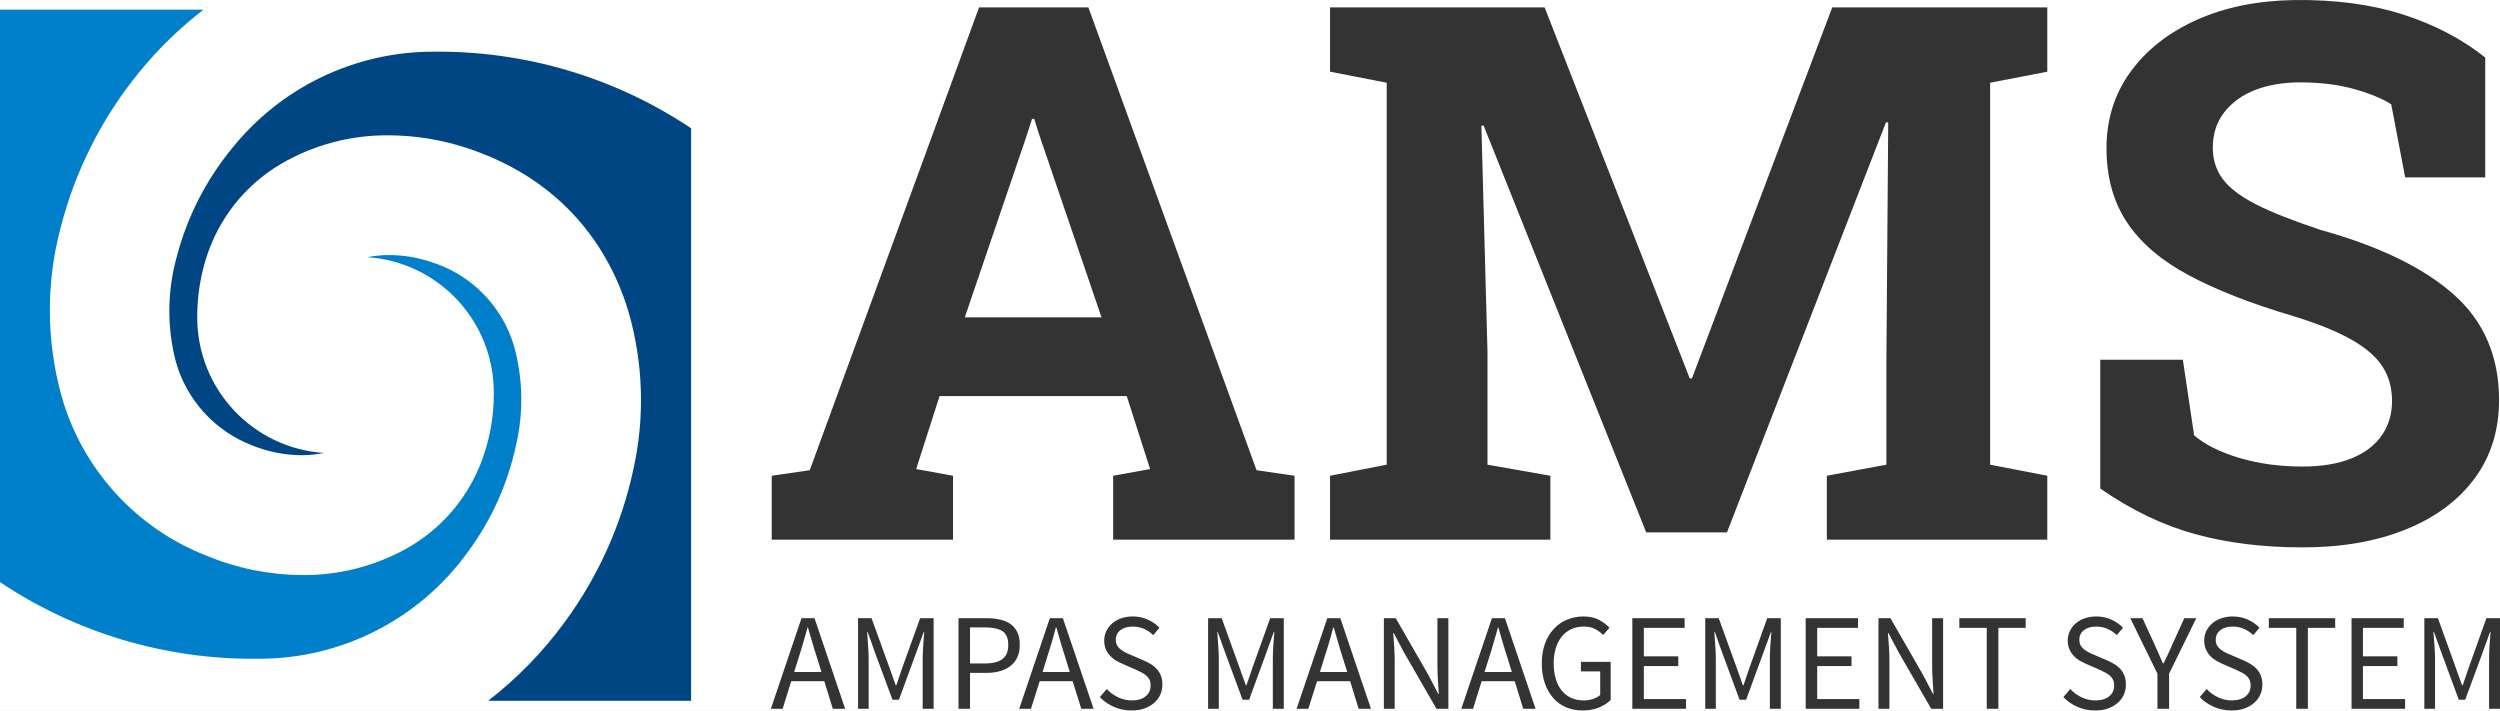
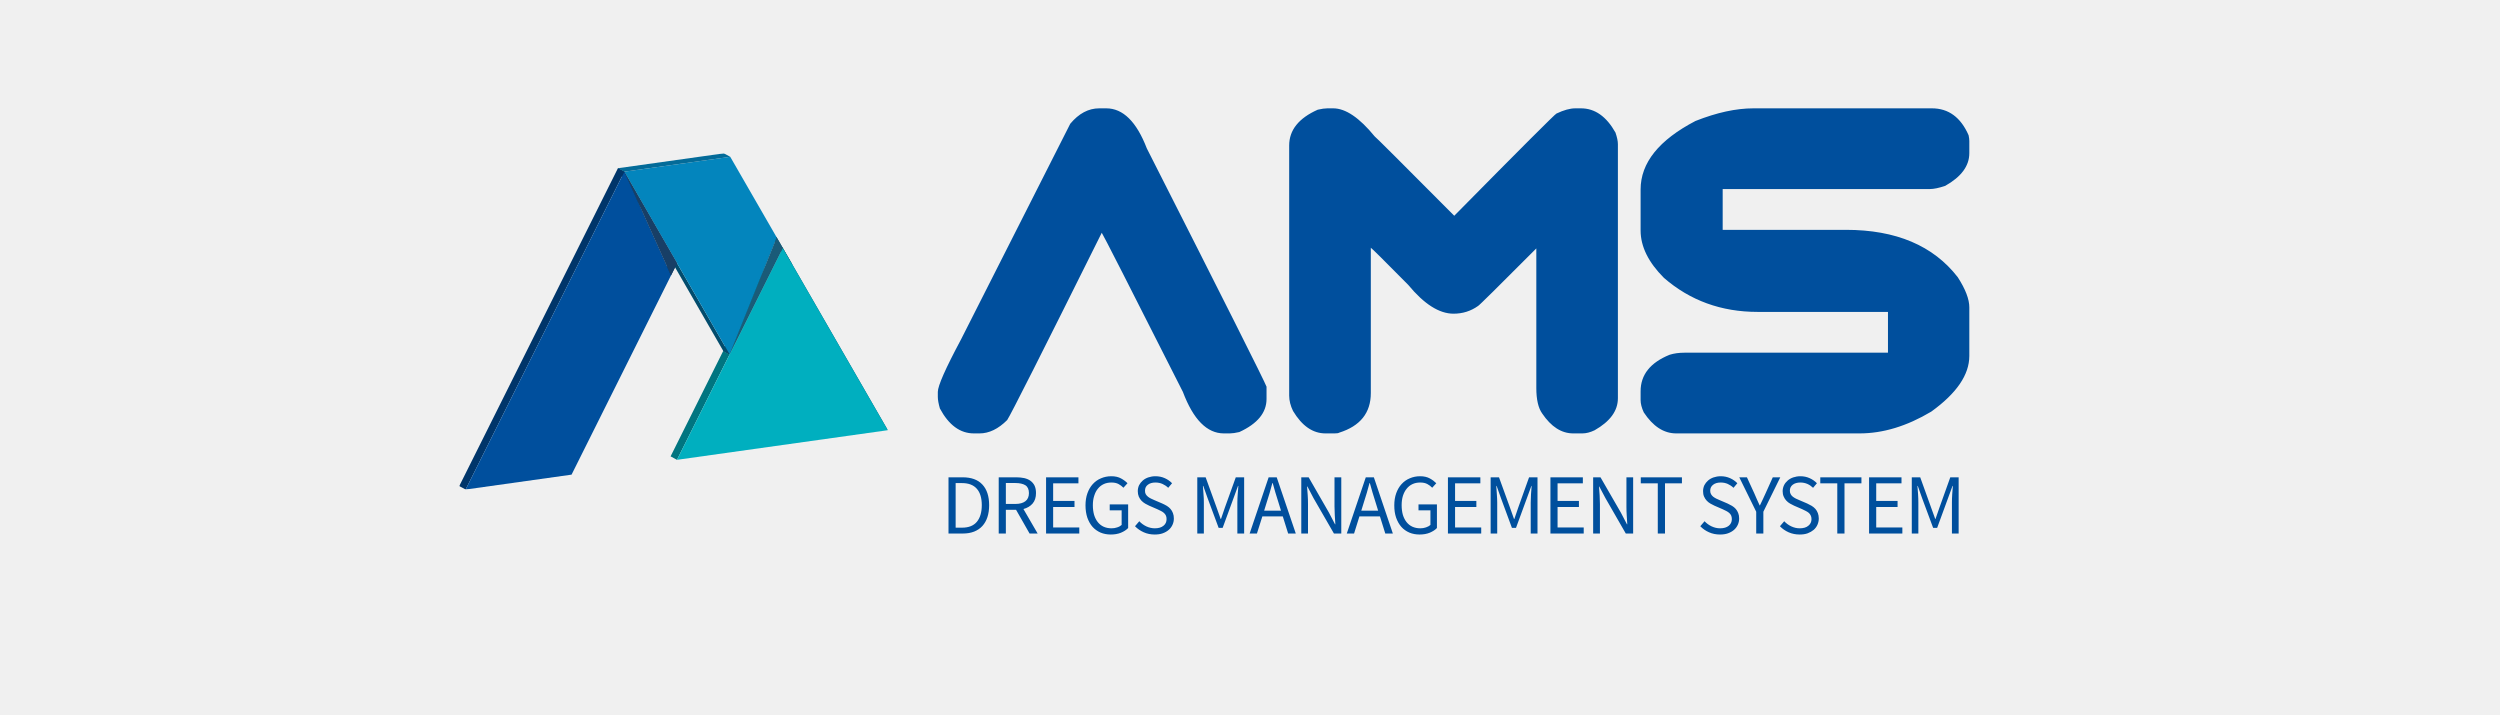
- <svg xmlns="http://www.w3.org/2000/svg" data-v-0dd9719b="" version="1.0" width="100%" height="100%" color-interpolation-filters="sRGB" style="margin: auto;">
-   <rect data-v-0dd9719b="" x="0" y="0" width="100%" height="100%" fill="#fff" fill-opacity="1" class="background" />
+ <svg xmlns="http://www.w3.org/2000/svg" data-v-0dd9719b="" version="1.0" width="100%" height="100%" viewBox="0 0 350 100" preserveAspectRatio="xMidYMid meet" color-interpolation-filters="sRGB" style="margin: auto;">
  <rect data-v-0dd9719b="" x="0" y="0" width="100%" height="100%" fill="url(#watermark)" fill-opacity="1" class="watermarklayer" />
-   <g data-v-0dd9719b="" fill="#333" class="icon-text-wrapper icon-svg-group iconsvg">
-     <g class="iconsvg-imagesvg" transform="translate(0,0.8392944)">
+   <g data-v-0dd9719b="" fill="#004f9d" class="icon-text-wrapper icon-svg-group iconsvg" transform="translate(64.295,15.167)">
+     <g class="iconsvg-imagesvg" transform="translate(0,6.299158)">
      <g>
-         <rect fill="#333" fill-opacity="0" stroke-width="2" x="0" y="0" width="60" height="60" class="image-rect" />
-         <svg x="0" y="0" width="60" height="60" filtersec="colorsb743507194" class="image-svg-svg primary" style="overflow: visible;">
-           <svg viewBox="0 0 100 100">
-             <g fill-rule="evenodd">
-               <path d="M46.85 64.14a19.64 19.64 0 0 1-18.31-19.66 28.19 28.19 0 0 1 1.34-8.68A24.25 24.25 0 0 1 40.6 22.35a30.32 30.32 0 0 1 15.68-4.17A36.51 36.51 0 0 1 67.5 20C80 24.08 87.63 32.86 90.91 43.59a46.14 46.14 0 0 1 .72 23 57.72 57.72 0 0 1-9.84 21.92A57 57 0 0 1 70.64 100H100V17.16A65.78 65.78 0 0 0 62.77 6.08a37.29 37.29 0 0 0-29.21 14 40.92 40.92 0 0 0-8 15.74 29.13 29.13 0 0 0-.12 15.11 18.28 18.28 0 0 0 11 12.1 19.42 19.42 0 0 0 7.3 1.44 15.9 15.9 0 0 0 3.11-.33z" fill="#004685" />
-               <path d="M29.43 0H0v82.83a65.83 65.83 0 0 0 37.22 11.09 37.21 37.21 0 0 0 30.59-15.61A40 40 0 0 0 74.67 63a29 29 0 0 0-.3-14.36 18.12 18.12 0 0 0-12.23-12.2 19.13 19.13 0 0 0-5.86-.93 15.83 15.83 0 0 0-3.13.3 19.62 19.62 0 0 1 18.3 19.66 27.36 27.36 0 0 1-2 10.47 24.28 24.28 0 0 1-10.8 12.13 30.52 30.52 0 0 1-14.93 3.74A36.64 36.64 0 0 1 29.85 79a35.05 35.05 0 0 1-21-23.28 46.54 46.54 0 0 1-.09-24.13A58.39 58.39 0 0 1 20.13 9.06 57.42 57.42 0 0 1 29.43 0z" fill="#0080ca" />
+         <rect fill="#004f9d" fill-opacity="0" stroke-width="2" x="0" y="0" width="60" height="47.068" class="image-rect" />
+         <svg x="0" y="0" width="60" height="47.068" filtersec="colorsb8242673308" class="image-svg-svg primary" style="overflow: visible;">
+           <svg viewBox="0 0 1531.7 1201.56">
+             <g>
+               <g style="isolation:isolate">
+                 <path fill="#024c6d" d="M1531.7 989.5l-22.79-12.4-340.75-591.15 22.8 12.4L1531.7 989.5z" />
+                 <path fill="#007580" d="M778.14 1095.4l-22.8-12.39 188.14-376.84 22.79 12.4-188.13 376.83z" />
+                 <path fill="#024c6d" d="M1190.96 398.35l-22.8-12.4-56.56-98.14 22.79 12.39 56.57 98.15z" />
+                 <path fill="#0f3445" d="M1190.96 398.35l-22.8-12.4-34.73-60.26 22.79 12.4 34.74 60.26z" />
+                 <path fill="#007580" d="M966.27 718.57l-22.79-12.4 189.95-380.48 22.79 12.4-189.95 380.48z" />
+                 <path fill="#113b4e" d="M966.27 718.57l-22.79-12.4 168.12-418.36 22.79 12.39-168.12 418.37z" />
+                 <path fill="#00afbf" d="M1156.22 338.09l34.74 60.26L1531.7 989.5l-753.56 105.9 188.13-376.83 189.95-380.48z" />
+                 <path fill="#1a5b78" d="M1134.39 300.2l56.57 98.15-34.74-60.26-189.95 380.48 168.12-418.37z" />
+                 <path fill="#024c6d" d="M966.28 718.56l-22.8-12.4-187.72-325.68 22.79 12.4 187.73 325.68z" />
+                 <path fill="#00356a" d="M756.66 436.74l-22.8-12.4 21.9-43.86 22.79 12.4-21.89 43.86z" />
+                 <path fill="#024c6d" d="M778.55 392.88l-22.79-12.4L567.12 53.21l22.79 12.4 188.64 327.27z" />
+                 <path fill="#0385bd" d="M968.5 12.4l563.2 977.1-340.74-591.15-56.57-98.15-168.11 418.36-187.73-325.68L589.91 65.61 968.5 12.4z" />
+                 <path fill="#0e243b" d="M756.66 436.74l-22.8-12.4L567.12 53.21l22.79 12.4 166.75 371.13z" />
+                 <path fill="#183f66" d="M589.91 65.61l188.64 327.27-21.89 43.86L589.91 65.61z" />
+                 <path fill="#00356a" d="M22.79 1201.56L0 1189.16 567.12 53.21l22.79 12.4L22.79 1201.56z" />
+                 <path fill="#004f9d" d="M589.91 65.61l166.75 371.13 21.89-43.86-377.16 755.47-378.6 53.21L589.91 65.61z" />
+                 <path fill="#036b99" d="M589.91 65.61l-22.79-12.4L945.71 0l22.79 12.4-378.59 53.21z" />
+               </g>
            </g>
          </svg>
        </svg>
      </g>
    </g>
    <g transform="translate(67,0)">
      <g data-gra="path-name" fill-rule="" class="tp-name iconsvg-namesvg" transform="translate(0,0)">
        <g transform="scale(1)">
          <g>
-             <path d="M17.04 0L1.3 0 1.3-5.55 4.6-6.03 19.3-46.21 28.79-46.21 43.39-6.03 46.69-5.55 46.69 0 30.94 0 30.94-5.55 34.15-6.13 32.12-12.47 15.87-12.47 13.84-6.13 17.04-5.55 17.04 0ZM23.42-35.04L18.06-19.3 29.93-19.3 24.53-35.13 24.09-36.53 23.9-36.53 23.42-35.04ZM68.9 0L49.77 0 49.77-5.55 54.69-6.51 54.69-39.67 49.77-40.63 49.77-46.21 54.69-46.21 68.4-46.21 81-14 81.19-14 93.37-46.21 112.04-46.21 112.04-40.63 107.08-39.67 107.08-6.51 112.04-5.55 112.04 0 92.9 0 92.9-5.55 98.07-6.51 98.07-15.36 98.23-36.21 98.04-36.25 84.23-0.63 77.22-0.63 63.1-35.96 62.91-35.93 63.44-16.31 63.44-6.51 68.9-5.55 68.9 0ZM134.19 0.67L134.19 0.67Q129.08 0.67 124.89-0.48 120.7-1.62 116.64-4.44L116.64-4.44 116.64-15.62 123.81-15.62 124.79-9.05Q126.22-7.84 128.73-7.09 131.24-6.35 134.19-6.35L134.19-6.35Q136.7-6.35 138.43-7.05 140.16-7.74 141.06-9.03 141.97-10.31 141.97-12.06L141.97-12.06Q141.97-13.71 141.16-15 140.35-16.28 138.49-17.34 136.63-18.41 133.46-19.39L133.46-19.39Q127.97-21.01 124.37-22.93 120.76-24.85 118.97-27.53 117.18-30.21 117.18-33.99L117.18-33.99Q117.18-37.74 119.26-40.61 121.34-43.48 125.02-45.13 128.7-46.78 133.52-46.85L133.52-46.85Q138.85-46.91 142.97-45.58 147.08-44.24 150.06-41.86L150.06-41.86 150.06-31.45 143.11-31.45 141.9-37.8Q140.7-38.56 138.65-39.13 136.6-39.7 134-39.7L134-39.7Q131.78-39.7 130.08-39.04 128.38-38.37 127.4-37.1 126.41-35.83 126.41-34.02L126.41-34.02Q126.41-32.47 127.27-31.31 128.13-30.15 130.14-29.12 132.16-28.09 135.71-26.91L135.71-26.91Q143.36-24.79 147.31-21.3 151.26-17.81 151.26-12.12L151.26-12.12Q151.26-8.19 149.14-5.32 147.01-2.44 143.17-0.89 139.33 0.67 134.19 0.67Z" transform="translate(-1.3, 46.85259)" />
+             <path d="M22.6-45.51L22.6-45.51 23.58-45.51Q27.1-45.51 29.26-39.9L29.26-39.9Q45.54-7.81 46.02-6.54L46.02-6.54 46.02-4.82Q46.02-1.94 42.21-0.19L42.21-0.19Q41.39 0 40.88 0L40.88 0 40.05 0Q36.5 0 34.31-5.81L34.31-5.81Q23.11-27.96 22.95-28.09L22.95-28.09Q10.41-2.89 9.71-1.87L9.71-1.87Q7.84 0 5.84 0L5.84 0 5.05 0Q2.16 0 0.29-3.49L0.29-3.49Q0-4.51 0-5.11L0-5.11 0-5.81Q0-7.08 3.24-13.14L3.24-13.14 18.54-43.35Q20.34-45.51 22.6-45.51ZM54.53-45.51L54.53-45.51 55.35-45.51Q57.95-45.51 61.16-41.58L61.16-41.58Q61.25-41.58 72.3-30.47L72.3-30.47Q86.39-44.75 86.61-44.78L86.61-44.78Q88.14-45.51 89.25-45.51L89.25-45.51 90.04-45.51Q92.96-45.51 94.87-42.12L94.87-42.12Q95.21-41.13 95.21-40.5L95.21-40.5 95.21-4.92Q95.21-2.29 91.95-0.44L91.95-0.44Q91.03 0 90.23 0L90.23 0 88.96 0Q86.49 0 84.61-2.79L84.61-2.79Q83.79-3.94 83.79-6.35L83.79-6.35 83.79-25.9Q75.76-17.84 75.63-17.84L75.63-17.84Q74.11-16.76 72.2-16.76L72.2-16.76Q69.19-16.76 65.86-20.79L65.86-20.79Q60.72-25.99 60.62-25.99L60.62-25.99 60.62-5.65Q60.62-1.49 56.18-0.1L56.18-0.1Q56.05 0 55.54 0L55.54 0 54.27 0Q51.61 0 49.73-3.14L49.73-3.14Q49.19-4.25 49.19-5.3L49.19-5.3 49.19-40.31Q49.19-43.54 53.19-45.32L53.19-45.32Q54.02-45.51 54.53-45.51ZM114.19-45.51L114.19-45.51 139.17-45.51Q142.66-45.51 144.31-41.74L144.31-41.74Q144.41-41.26 144.41-40.94L144.41-40.94 144.41-39.23Q144.41-36.56 141.04-34.66L141.04-34.66Q139.71-34.21 138.89-34.21L138.89-34.21 109.88-34.21 109.88-28.5 127.14-28.5Q137.65-28.5 142.79-21.87L142.79-21.87Q144.41-19.36 144.41-17.65L144.41-17.65 144.41-10.85Q144.41-6.89 139.08-3.05L139.08-3.05Q133.97 0 129.05 0L129.05 0 103.37 0Q100.77 0 98.83-2.95L98.83-2.95Q98.39-3.9 98.39-4.67L98.39-4.67 98.39-5.9Q98.39-9.36 102.45-11.01L102.45-11.01Q103.37-11.3 104.55-11.3L104.55-11.3 133.02-11.3 133.02-17.01 114.77-17.01Q107.15-17.01 101.66-21.77L101.66-21.77Q98.39-25.04 98.39-28.41L98.39-28.41 98.39-34.15Q98.39-39.74 106.07-43.74L106.07-43.74Q110.54-45.51 114.19-45.51Z" transform="translate(0, 45.51)" />
          </g>
        </g>
      </g>
-       <g data-gra="path-slogan" fill-rule="" class="tp-slogan iconsvg-slogansvg" fill="#333" transform="translate(-0.08000946,53.52259)">
-         <g transform="scale(1, 1)">
+       <g data-gra="path-slogan" fill-rule="" class="tp-slogan iconsvg-slogansvg" fill="#004f9d" transform="translate(1.495003,51.51)">
+         <rect width="0" />
+         <rect x="144.42" width="0" />
+         <g transform="translate(0,0)">
          <g transform="scale(1)">
-             <path d="M4.43-3.20L2.06-3.20L2.44-4.40C2.58-4.84 2.72-5.28 2.84-5.72C2.97-6.15 3.10-6.60 3.22-7.06L3.26-7.06C3.39-6.60 3.52-6.15 3.65-5.72C3.78-5.28 3.91-4.84 4.06-4.40ZM4.68-2.40L5.42 0L6.49 0L3.83-7.87L2.70-7.87L0.04 0L1.06 0L1.81-2.40ZM7.61-7.87L7.61 0L8.53 0L8.53-4.33C8.53-4.68 8.52-5.07 8.48-5.50C8.45-5.92 8.42-6.31 8.40-6.66L8.45-6.66L9.07-4.91L10.60-0.79L11.16-0.79L12.67-4.91L13.31-6.66L13.36-6.66C13.32-6.31 13.29-5.92 13.27-5.50C13.24-5.07 13.22-4.68 13.22-4.33L13.22 0L14.17 0L14.17-7.87L13.00-7.87L11.48-3.65L10.93-2.04L10.88-2.04L10.31-3.65L8.78-7.87ZM16.33-7.87L16.33 0L17.33 0L17.33-3.12L18.74-3.12C19.18-3.12 19.57-3.17 19.93-3.27C20.28-3.37 20.59-3.52 20.84-3.72C21.10-3.92 21.30-4.17 21.44-4.48C21.58-4.78 21.65-5.14 21.65-5.56C21.65-5.99 21.58-6.35 21.44-6.65C21.30-6.94 21.10-7.18 20.85-7.36C20.60-7.54 20.29-7.67 19.93-7.75C19.57-7.83 19.18-7.87 18.74-7.87ZM18.62-3.94L17.33-3.94L17.33-7.07L18.62-7.07C19.30-7.07 19.81-6.96 20.15-6.74C20.48-6.52 20.65-6.12 20.65-5.56C20.65-5.00 20.49-4.59 20.15-4.33C19.82-4.07 19.31-3.94 18.62-3.94ZM25.99-3.20L23.63-3.20L24-4.40C24.14-4.84 24.28-5.28 24.41-5.72C24.54-6.15 24.66-6.60 24.78-7.06L24.83-7.06C24.96-6.60 25.08-6.15 25.21-5.72C25.34-5.28 25.48-4.84 25.62-4.40ZM26.24-2.40L26.99 0L28.06 0L25.39-7.87L24.26-7.87L21.60 0L22.62 0L23.38-2.40ZM29.20-1.72L28.60-1.02C28.94-0.66 29.35-0.38 29.82-0.17C30.29 0.04 30.80 0.14 31.36 0.14C31.77 0.14 32.14 0.09 32.47-0.03C32.80-0.15 33.08-0.31 33.31-0.51C33.54-0.71 33.72-0.95 33.85-1.22C33.97-1.50 34.03-1.79 34.03-2.10C34.03-2.39 33.99-2.64 33.91-2.86C33.82-3.08 33.71-3.27 33.56-3.44C33.42-3.60 33.25-3.75 33.05-3.87C32.85-3.99 32.64-4.10 32.41-4.20L31.30-4.68C31.14-4.74 30.98-4.81 30.83-4.89C30.68-4.97 30.54-5.05 30.41-5.15C30.28-5.25 30.18-5.37 30.10-5.50C30.03-5.63 29.99-5.80 29.99-5.99C29.99-6.35 30.12-6.63 30.39-6.83C30.66-7.04 31.01-7.14 31.45-7.14C31.82-7.14 32.15-7.07 32.44-6.94C32.73-6.81 33-6.63 33.24-6.40L33.78-7.04C33.50-7.33 33.16-7.57 32.76-7.75C32.36-7.93 31.92-8.02 31.45-8.02C31.09-8.02 30.76-7.96 30.46-7.86C30.16-7.76 29.90-7.61 29.68-7.42C29.46-7.23 29.29-7.01 29.17-6.76C29.04-6.50 28.98-6.22 28.98-5.93C28.98-5.64 29.03-5.39 29.12-5.17C29.22-4.95 29.34-4.76 29.50-4.60C29.65-4.44 29.82-4.30 30.01-4.19C30.20-4.08 30.39-3.98 30.58-3.90L31.70-3.41C31.89-3.32 32.06-3.24 32.22-3.16C32.38-3.08 32.52-2.99 32.63-2.89C32.75-2.79 32.84-2.67 32.91-2.53C32.98-2.39 33.01-2.22 33.01-2.02C33.01-1.63 32.87-1.32 32.58-1.09C32.29-0.85 31.89-0.73 31.37-0.73C30.96-0.73 30.57-0.82 30.19-1.00C29.81-1.18 29.48-1.42 29.20-1.72ZM38.00-7.87L38.00 0L38.93 0L38.93-4.33C38.93-4.68 38.91-5.07 38.88-5.50C38.85-5.92 38.82-6.31 38.80-6.66L38.84-6.66L39.47-4.91L40.99-0.79L41.56-0.79L43.07-4.91L43.70-6.66L43.75-6.66C43.72-6.31 43.69-5.92 43.66-5.50C43.63-5.07 43.62-4.68 43.62-4.33L43.62 0L44.57 0L44.57-7.87L43.39-7.87L41.88-3.65L41.33-2.04L41.28-2.04L40.70-3.65L39.18-7.87ZM50.08-3.20L47.71-3.20L48.08-4.40C48.23-4.84 48.36-5.28 48.49-5.72C48.62-6.15 48.74-6.60 48.86-7.06L48.91-7.06C49.04-6.60 49.17-6.15 49.30-5.72C49.42-5.28 49.56-4.84 49.70-4.40ZM50.33-2.40L51.07 0L52.14 0L49.48-7.87L48.35-7.87L45.68 0L46.70 0L47.46-2.40ZM53.26-7.87L53.26 0L54.20 0L54.20-4.12C54.20-4.53 54.19-4.95 54.16-5.36C54.13-5.77 54.10-6.18 54.07-6.58L54.12-6.58L54.97-4.96L57.83 0L58.86 0L58.86-7.87L57.91-7.87L57.91-3.80C57.91-3.39 57.93-2.97 57.95-2.54C57.98-2.11 58.01-1.70 58.03-1.30L57.98-1.30L57.13-2.93L54.29-7.87ZM64.37-3.20L62.00-3.20L62.38-4.40C62.52-4.84 62.66-5.28 62.78-5.72C62.91-6.15 63.04-6.60 63.16-7.06L63.20-7.06C63.33-6.60 63.46-6.15 63.59-5.72C63.72-5.28 63.85-4.84 64.00-4.40ZM64.62-2.40L65.36 0L66.43 0L63.77-7.87L62.64-7.87L59.98 0L61.00 0L61.75-2.40ZM66.97-3.94C66.97-3.30 67.06-2.72 67.24-2.21C67.41-1.71 67.66-1.28 67.97-0.93C68.28-0.58 68.65-0.32 69.08-0.13C69.52 0.05 69.99 0.14 70.51 0.14C71.04 0.14 71.51 0.06 71.93-0.11C72.35-0.29 72.69-0.50 72.95-0.77L72.95-4.08L70.37-4.08L70.37-3.25L72.04-3.25L72.04-1.20C71.88-1.06 71.67-0.94 71.42-0.86C71.17-0.77 70.90-0.73 70.62-0.73C70.20-0.73 69.82-0.81 69.50-0.96C69.17-1.11 68.90-1.33 68.68-1.61C68.46-1.89 68.29-2.23 68.18-2.62C68.06-3.02 68.00-3.46 68.00-3.96C68.00-4.45 68.07-4.89 68.19-5.28C68.31-5.67 68.49-6.01 68.71-6.28C68.94-6.56 69.21-6.77 69.53-6.92C69.85-7.07 70.21-7.14 70.61-7.14C71.01-7.14 71.34-7.07 71.60-6.93C71.86-6.79 72.09-6.62 72.29-6.41L72.85-7.04C72.62-7.28 72.32-7.51 71.96-7.71C71.59-7.91 71.14-8.02 70.60-8.02C70.07-8.02 69.58-7.92 69.14-7.73C68.70-7.55 68.32-7.28 68.00-6.92C67.67-6.57 67.42-6.14 67.24-5.64C67.06-5.14 66.97-4.57 66.97-3.94ZM74.83-7.87L74.83 0L79.49 0L79.49-0.85L75.83-0.85L75.83-3.71L78.82-3.71L78.82-4.56L75.83-4.56L75.83-7.03L79.37-7.03L79.37-7.87ZM81.16-7.87L81.16 0L82.08 0L82.08-4.33C82.08-4.68 82.06-5.07 82.03-5.50C82.00-5.92 81.97-6.31 81.95-6.66L82.00-6.66L82.62-4.91L84.14-0.79L84.71-0.79L86.22-4.91L86.86-6.66L86.90-6.66C86.87-6.31 86.84-5.92 86.81-5.50C86.79-5.07 86.77-4.68 86.77-4.33L86.77 0L87.72 0L87.72-7.87L86.54-7.87L85.03-3.65L84.48-2.04L84.43-2.04L83.86-3.65L82.33-7.87ZM89.88-7.87L89.88 0L94.54 0L94.54-0.85L90.88-0.85L90.88-3.71L93.86-3.71L93.86-4.56L90.88-4.56L90.88-7.03L94.42-7.03L94.42-7.87ZM96.20-7.87L96.20 0L97.15 0L97.15-4.12C97.15-4.53 97.14-4.95 97.11-5.36C97.08-5.77 97.05-6.18 97.02-6.58L97.07-6.58L97.92-4.96L100.78 0L101.81 0L101.81-7.87L100.86-7.87L100.86-3.80C100.86-3.39 100.87-2.97 100.90-2.54C100.93-2.11 100.96-1.70 100.98-1.30L100.93-1.30L100.08-2.93L97.24-7.87ZM105.60-7.03L105.60 0L106.61 0L106.61-7.03L108.98-7.03L108.98-7.87L103.22-7.87L103.22-7.03ZM112.85-1.72L112.25-1.02C112.59-0.66 113.00-0.38 113.47-0.17C113.94 0.04 114.46 0.14 115.01 0.14C115.42 0.14 115.80 0.09 116.12-0.03C116.45-0.15 116.73-0.31 116.96-0.51C117.20-0.71 117.37-0.95 117.50-1.22C117.62-1.50 117.68-1.79 117.68-2.10C117.68-2.39 117.64-2.64 117.56-2.86C117.47-3.08 117.36-3.27 117.22-3.44C117.07-3.60 116.90-3.75 116.70-3.87C116.50-3.99 116.29-4.10 116.06-4.20L114.95-4.68C114.79-4.74 114.63-4.81 114.48-4.89C114.33-4.97 114.19-5.05 114.06-5.15C113.93-5.25 113.83-5.37 113.75-5.50C113.68-5.63 113.64-5.80 113.64-5.99C113.64-6.35 113.77-6.63 114.04-6.83C114.31-7.04 114.66-7.14 115.10-7.14C115.47-7.14 115.80-7.07 116.09-6.94C116.39-6.81 116.65-6.63 116.89-6.40L117.43-7.04C117.15-7.33 116.81-7.57 116.41-7.75C116.01-7.93 115.58-8.02 115.10-8.02C114.74-8.02 114.41-7.96 114.11-7.86C113.81-7.76 113.55-7.61 113.33-7.42C113.11-7.23 112.94-7.01 112.82-6.76C112.69-6.50 112.63-6.22 112.63-5.93C112.63-5.64 112.68-5.39 112.78-5.17C112.87-4.95 113.00-4.76 113.15-4.60C113.30-4.44 113.47-4.30 113.66-4.19C113.86-4.08 114.04-3.98 114.23-3.90L115.36-3.41C115.54-3.32 115.71-3.24 115.87-3.16C116.03-3.08 116.17-2.99 116.29-2.89C116.40-2.79 116.49-2.67 116.56-2.53C116.63-2.39 116.66-2.22 116.66-2.02C116.66-1.63 116.52-1.32 116.23-1.09C115.94-0.85 115.54-0.73 115.02-0.73C114.61-0.73 114.22-0.82 113.84-1.00C113.46-1.18 113.13-1.42 112.85-1.72ZM120.42-3.05L120.42 0L121.43 0L121.43-3.05L123.79-7.87L122.75-7.87L121.74-5.65C121.62-5.36 121.49-5.08 121.36-4.80C121.22-4.52 121.08-4.23 120.95-3.94L120.90-3.94C120.76-4.23 120.64-4.52 120.52-4.80C120.40-5.08 120.27-5.36 120.14-5.65L119.12-7.87L118.06-7.87ZM124.69-1.72L124.09-1.02C124.44-0.66 124.84-0.38 125.32-0.17C125.79 0.04 126.30 0.14 126.85 0.14C127.27 0.14 127.64 0.09 127.97-0.03C128.30-0.15 128.58-0.31 128.81-0.51C129.04-0.71 129.22-0.95 129.34-1.22C129.47-1.50 129.53-1.79 129.53-2.10C129.53-2.39 129.49-2.64 129.40-2.86C129.32-3.08 129.20-3.27 129.06-3.44C128.92-3.60 128.74-3.75 128.54-3.87C128.34-3.99 128.13-4.10 127.91-4.20L126.79-4.68C126.63-4.74 126.48-4.81 126.32-4.89C126.17-4.97 126.03-5.05 125.90-5.15C125.78-5.25 125.67-5.37 125.60-5.50C125.52-5.63 125.48-5.80 125.48-5.99C125.48-6.35 125.62-6.63 125.89-6.83C126.15-7.04 126.51-7.14 126.95-7.14C127.32-7.14 127.65-7.07 127.94-6.94C128.23-6.81 128.50-6.63 128.74-6.40L129.28-7.04C129.00-7.33 128.66-7.57 128.26-7.75C127.86-7.93 127.42-8.02 126.95-8.02C126.59-8.02 126.26-7.96 125.96-7.86C125.66-7.76 125.40-7.61 125.18-7.42C124.96-7.23 124.79-7.01 124.66-6.76C124.54-6.50 124.48-6.22 124.48-5.93C124.48-5.64 124.52-5.39 124.62-5.17C124.72-4.95 124.84-4.76 124.99-4.60C125.14-4.44 125.32-4.30 125.51-4.19C125.70-4.08 125.89-3.98 126.07-3.90L127.20-3.41C127.38-3.32 127.56-3.24 127.72-3.16C127.88-3.08 128.01-2.99 128.13-2.89C128.25-2.79 128.34-2.67 128.41-2.53C128.47-2.39 128.51-2.22 128.51-2.02C128.51-1.63 128.36-1.32 128.08-1.09C127.79-0.85 127.38-0.73 126.86-0.73C126.46-0.73 126.06-0.82 125.68-1.00C125.30-1.18 124.97-1.42 124.69-1.72ZM132.47-7.03L132.47 0L133.48 0L133.48-7.03L135.85-7.03L135.85-7.87L130.09-7.87L130.09-7.03ZM137.27-7.87L137.27 0L141.92 0L141.92-0.85L138.26-0.85L138.26-3.71L141.25-3.71L141.25-4.56L138.26-4.56L138.26-7.03L141.80-7.03L141.80-7.87ZM143.59-7.87L143.59 0L144.52 0L144.52-4.33C144.52-4.68 144.50-5.07 144.47-5.50C144.44-5.92 144.41-6.31 144.38-6.66L144.43-6.66L145.06-4.91L146.58-0.79L147.14-0.79L148.66-4.91L149.29-6.66L149.34-6.66C149.31-6.31 149.28-5.92 149.25-5.50C149.22-5.07 149.21-4.68 149.21-4.33L149.21 0L150.16 0L150.16-7.87L148.98-7.87L147.47-3.65L146.92-2.04L146.87-2.04L146.29-3.65L144.77-7.87Z" transform="translate(-0.036, 8.016)" />
+             <path d="M1.08-7.87L1.08 0L3.10 0C3.69 0 4.21-0.09 4.67-0.27C5.12-0.45 5.51-0.71 5.82-1.05C6.13-1.39 6.37-1.81 6.53-2.30C6.69-2.79 6.77-3.35 6.77-3.97C6.77-5.23 6.45-6.19 5.82-6.86C5.19-7.54 4.26-7.87 3.05-7.87ZM2.98-0.82L2.08-0.82L2.08-7.06L2.98-7.06C3.90-7.06 4.59-6.79 5.05-6.26C5.51-5.74 5.74-4.97 5.74-3.97C5.74-2.97 5.51-2.20 5.05-1.64C4.59-1.09 3.90-0.82 2.98-0.82ZM9.11-4.14L9.11-7.07L10.43-7.07C11.04-7.07 11.52-6.96 11.84-6.76C12.17-6.55 12.34-6.18 12.34-5.66C12.34-5.15 12.17-4.77 11.84-4.52C11.52-4.27 11.04-4.14 10.43-4.14ZM12.43 0L13.56 0L11.57-3.43C12.10-3.57 12.53-3.82 12.85-4.19C13.17-4.56 13.33-5.05 13.33-5.66C13.33-6.07 13.26-6.42 13.13-6.70C12.99-6.98 12.80-7.20 12.56-7.38C12.31-7.56 12.02-7.68 11.68-7.76C11.34-7.83 10.97-7.87 10.57-7.87L8.11-7.87L8.11 0L9.11 0L9.11-3.32L10.54-3.32ZM14.74-7.87L14.74 0L19.39 0L19.39-0.85L15.73-0.85L15.73-3.71L18.72-3.71L18.72-4.56L15.73-4.56L15.73-7.03L19.27-7.03L19.27-7.87ZM20.26-3.94C20.26-3.30 20.35-2.72 20.52-2.21C20.70-1.71 20.94-1.28 21.25-0.93C21.57-0.58 21.94-0.32 22.37-0.13C22.80 0.05 23.28 0.14 23.80 0.14C24.33 0.14 24.80 0.06 25.22-0.11C25.64-0.29 25.98-0.50 26.23-0.77L26.23-4.08L23.65-4.08L23.65-3.25L25.32-3.25L25.32-1.20C25.16-1.06 24.96-0.94 24.70-0.86C24.45-0.77 24.19-0.73 23.91-0.73C23.48-0.73 23.11-0.81 22.78-0.96C22.46-1.11 22.19-1.33 21.97-1.61C21.75-1.89 21.58-2.23 21.46-2.62C21.35-3.02 21.29-3.46 21.29-3.96C21.29-4.45 21.35-4.89 21.48-5.28C21.60-5.67 21.77-6.01 22.00-6.28C22.22-6.56 22.49-6.77 22.81-6.92C23.13-7.07 23.49-7.14 23.89-7.14C24.29-7.14 24.62-7.07 24.88-6.93C25.14-6.79 25.37-6.62 25.57-6.41L26.14-7.04C25.91-7.28 25.61-7.51 25.24-7.71C24.88-7.91 24.43-8.02 23.88-8.02C23.35-8.02 22.87-7.92 22.43-7.73C21.99-7.55 21.61-7.28 21.28-6.92C20.96-6.57 20.71-6.14 20.53-5.64C20.35-5.14 20.26-4.57 20.26-3.94ZM27.79-1.72L27.19-1.02C27.54-0.66 27.95-0.38 28.42-0.17C28.89 0.04 29.40 0.14 29.95 0.14C30.37 0.14 30.74 0.09 31.07-0.03C31.40-0.15 31.68-0.31 31.91-0.51C32.14-0.71 32.32-0.95 32.44-1.22C32.57-1.50 32.63-1.79 32.63-2.10C32.63-2.39 32.59-2.64 32.50-2.86C32.42-3.08 32.31-3.27 32.16-3.44C32.02-3.60 31.85-3.75 31.65-3.87C31.45-3.99 31.23-4.10 31.01-4.20L29.89-4.68C29.73-4.74 29.58-4.81 29.43-4.89C29.27-4.97 29.13-5.05 29.01-5.15C28.88-5.25 28.78-5.37 28.70-5.50C28.62-5.63 28.59-5.80 28.59-5.99C28.59-6.35 28.72-6.63 28.99-6.83C29.26-7.04 29.61-7.14 30.05-7.14C30.42-7.14 30.75-7.07 31.04-6.94C31.33-6.81 31.60-6.63 31.84-6.40L32.38-7.04C32.10-7.33 31.76-7.57 31.36-7.75C30.96-7.93 30.52-8.02 30.05-8.02C29.69-8.02 29.36-7.96 29.06-7.86C28.76-7.76 28.50-7.61 28.28-7.42C28.06-7.23 27.89-7.01 27.76-6.76C27.64-6.50 27.58-6.22 27.58-5.93C27.58-5.64 27.63-5.39 27.72-5.17C27.82-4.95 27.94-4.76 28.09-4.60C28.25-4.44 28.42-4.30 28.61-4.19C28.80-4.08 28.99-3.98 29.17-3.90L30.30-3.41C30.49-3.32 30.66-3.24 30.82-3.16C30.98-3.08 31.12-2.99 31.23-2.89C31.35-2.79 31.44-2.67 31.51-2.53C31.58-2.39 31.61-2.22 31.61-2.02C31.61-1.63 31.47-1.32 31.18-1.09C30.89-0.85 30.49-0.73 29.97-0.73C29.56-0.73 29.16-0.82 28.78-1.00C28.40-1.18 28.07-1.42 27.79-1.72ZM35.91-7.87L35.91 0L36.83 0L36.83-4.33C36.83-4.68 36.82-5.07 36.78-5.50C36.75-5.92 36.72-6.31 36.70-6.66L36.75-6.66L37.37-4.91L38.90-0.79L39.46-0.79L40.97-4.91L41.61-6.66L41.66-6.66C41.62-6.31 41.59-5.92 41.57-5.50C41.54-5.07 41.52-4.68 41.52-4.33L41.52 0L42.47 0L42.47-7.87L41.30-7.87L39.78-3.65L39.23-2.04L39.18-2.04L38.61-3.65L37.08-7.87ZM47.63-3.20L45.27-3.20L45.64-4.40C45.78-4.84 45.92-5.28 46.05-5.72C46.18-6.15 46.30-6.60 46.42-7.06L46.47-7.06C46.60-6.60 46.72-6.15 46.85-5.72C46.98-5.28 47.12-4.84 47.26-4.40ZM47.88-2.40L48.63 0L49.70 0L47.03-7.87L45.90-7.87L43.24 0L44.26 0L45.02-2.40ZM50.47-7.87L50.47 0L51.41 0L51.41-4.12C51.41-4.53 51.40-4.95 51.37-5.36C51.34-5.77 51.31-6.18 51.28-6.58L51.33-6.58L52.18-4.96L55.04 0L56.07 0L56.07-7.87L55.12-7.87L55.12-3.80C55.12-3.39 55.14-2.97 55.16-2.54C55.19-2.11 55.22-1.70 55.24-1.30L55.19-1.30L54.34-2.93L51.50-7.87ZM61.23-3.20L58.87-3.20L59.24-4.40C59.38-4.84 59.52-5.28 59.65-5.72C59.77-6.15 59.90-6.60 60.02-7.06L60.07-7.06C60.19-6.60 60.32-6.15 60.45-5.72C60.58-5.28 60.71-4.84 60.86-4.40ZM61.48-2.40L62.23 0L63.29 0L60.63-7.87L59.50-7.87L56.84 0L57.86 0L58.61-2.40ZM63.49-3.94C63.49-3.30 63.57-2.72 63.75-2.21C63.93-1.71 64.17-1.28 64.48-0.93C64.79-0.58 65.17-0.32 65.60-0.13C66.03 0.05 66.51 0.14 67.03 0.14C67.55 0.14 68.03 0.06 68.45-0.11C68.87-0.29 69.21-0.50 69.46-0.77L69.46-4.08L66.88-4.08L66.88-3.25L68.55-3.25L68.55-1.20C68.39-1.06 68.18-0.94 67.93-0.86C67.68-0.77 67.41-0.73 67.13-0.73C66.71-0.73 66.34-0.81 66.01-0.96C65.69-1.11 65.42-1.33 65.20-1.61C64.98-1.89 64.81-2.23 64.69-2.62C64.58-3.02 64.52-3.46 64.52-3.96C64.52-4.45 64.58-4.89 64.70-5.28C64.83-5.67 65.00-6.01 65.23-6.28C65.45-6.56 65.72-6.77 66.04-6.92C66.36-7.07 66.72-7.14 67.12-7.14C67.52-7.14 67.85-7.07 68.11-6.93C68.37-6.79 68.60-6.62 68.80-6.41L69.37-7.04C69.13-7.28 68.84-7.51 68.47-7.71C68.11-7.91 67.65-8.02 67.11-8.02C66.58-8.02 66.10-7.92 65.66-7.73C65.22-7.55 64.84-7.28 64.51-6.92C64.19-6.57 63.94-6.14 63.76-5.64C63.58-5.14 63.49-4.57 63.49-3.94ZM71.00-7.87L71.00 0L75.66 0L75.66-0.85L72.00-0.85L72.00-3.71L74.98-3.71L74.98-4.56L72.00-4.56L72.00-7.03L75.54-7.03L75.54-7.87ZM76.98-7.87L76.98 0L77.90 0L77.90-4.33C77.90-4.68 77.88-5.07 77.85-5.50C77.82-5.92 77.79-6.31 77.77-6.66L77.82-6.66L78.44-4.91L79.96-0.79L80.53-0.79L82.04-4.91L82.68-6.66L82.72-6.66C82.69-6.31 82.66-5.92 82.63-5.50C82.61-5.07 82.59-4.68 82.59-4.33L82.59 0L83.54 0L83.54-7.87L82.36-7.87L80.85-3.65L80.30-2.04L80.25-2.04L79.68-3.65L78.15-7.87ZM85.35-7.87L85.35 0L90.01 0L90.01-0.85L86.35-0.85L86.35-3.71L89.34-3.71L89.34-4.56L86.35-4.56L86.35-7.03L89.89-7.03L89.89-7.87ZM91.33-7.87L91.33 0L92.28 0L92.28-4.12C92.28-4.53 92.26-4.95 92.24-5.36C92.21-5.77 92.18-6.18 92.15-6.58L92.19-6.58L93.05-4.96L95.90 0L96.93 0L96.93-7.87L95.99-7.87L95.99-3.80C95.99-3.39 96.00-2.97 96.03-2.54C96.06-2.11 96.08-1.70 96.11-1.30L96.06-1.30L95.21-2.93L92.36-7.87ZM100.38-7.03L100.38 0L101.39 0L101.39-7.03L103.76-7.03L103.76-7.87L98.00-7.87L98.00-7.03ZM106.93-1.72L106.33-1.02C106.68-0.66 107.08-0.38 107.56-0.17C108.03 0.04 108.54 0.14 109.09 0.14C109.51 0.14 109.88 0.09 110.21-0.03C110.54-0.15 110.82-0.31 111.05-0.51C111.28-0.71 111.46-0.95 111.58-1.22C111.71-1.50 111.77-1.79 111.77-2.10C111.77-2.39 111.73-2.64 111.64-2.86C111.56-3.08 111.44-3.27 111.30-3.44C111.16-3.60 110.98-3.75 110.78-3.87C110.58-3.99 110.37-4.10 110.15-4.20L109.03-4.68C108.87-4.74 108.72-4.81 108.56-4.89C108.41-4.97 108.27-5.05 108.14-5.15C108.02-5.25 107.91-5.37 107.84-5.50C107.76-5.63 107.72-5.80 107.72-5.99C107.72-6.35 107.86-6.63 108.13-6.83C108.39-7.04 108.75-7.14 109.19-7.14C109.56-7.14 109.89-7.07 110.18-6.94C110.47-6.81 110.74-6.63 110.98-6.40L111.52-7.04C111.24-7.33 110.90-7.57 110.50-7.75C110.10-7.93 109.66-8.02 109.19-8.02C108.83-8.02 108.50-7.96 108.20-7.86C107.90-7.76 107.64-7.61 107.42-7.42C107.20-7.23 107.03-7.01 106.90-6.76C106.78-6.50 106.72-6.22 106.72-5.93C106.72-5.64 106.76-5.39 106.86-5.17C106.96-4.95 107.08-4.76 107.23-4.60C107.38-4.44 107.56-4.30 107.75-4.19C107.94-4.08 108.13-3.98 108.31-3.90L109.44-3.41C109.62-3.32 109.80-3.24 109.96-3.16C110.12-3.08 110.25-2.99 110.37-2.89C110.49-2.79 110.58-2.67 110.65-2.53C110.71-2.39 110.75-2.22 110.75-2.02C110.75-1.63 110.60-1.32 110.32-1.09C110.03-0.85 109.62-0.73 109.10-0.73C108.70-0.73 108.30-0.82 107.92-1.00C107.54-1.18 107.21-1.42 106.93-1.72ZM114.16-3.05L114.16 0L115.16 0L115.16-3.05L117.53-7.87L116.48-7.87L115.48-5.65C115.36-5.36 115.23-5.08 115.09-4.80C114.96-4.52 114.82-4.23 114.68-3.94L114.64-3.94C114.50-4.23 114.37-4.52 114.25-4.80C114.13-5.08 114.01-5.36 113.88-5.65L112.86-7.87L111.79-7.87ZM118.08-1.72L117.48-1.02C117.82-0.66 118.23-0.38 118.70-0.17C119.18 0.04 119.69 0.14 120.24 0.14C120.66 0.14 121.03 0.09 121.36-0.03C121.68-0.15 121.96-0.31 122.20-0.51C122.43-0.71 122.61-0.95 122.73-1.22C122.85-1.50 122.92-1.79 122.92-2.10C122.92-2.39 122.87-2.64 122.79-2.86C122.71-3.08 122.59-3.27 122.45-3.44C122.30-3.60 122.13-3.75 121.93-3.87C121.73-3.99 121.52-4.10 121.30-4.20L120.18-4.68C120.02-4.74 119.86-4.81 119.71-4.89C119.56-4.97 119.42-5.05 119.29-5.15C119.16-5.25 119.06-5.37 118.99-5.50C118.91-5.63 118.87-5.80 118.87-5.99C118.87-6.35 119.01-6.63 119.27-6.83C119.54-7.04 119.90-7.14 120.34-7.14C120.70-7.14 121.03-7.07 121.33-6.94C121.62-6.81 121.88-6.63 122.12-6.40L122.66-7.04C122.38-7.33 122.04-7.57 121.64-7.75C121.24-7.93 120.81-8.02 120.34-8.02C119.98-8.02 119.65-7.96 119.35-7.86C119.05-7.76 118.79-7.61 118.57-7.42C118.35-7.23 118.17-7.01 118.05-6.76C117.93-6.50 117.86-6.22 117.86-5.93C117.86-5.64 117.91-5.39 118.01-5.17C118.10-4.95 118.23-4.76 118.38-4.60C118.53-4.44 118.70-4.30 118.90-4.19C119.09-4.08 119.28-3.98 119.46-3.90L120.59-3.41C120.77-3.32 120.94-3.24 121.10-3.16C121.26-3.08 121.40-2.99 121.52-2.89C121.63-2.79 121.73-2.67 121.79-2.53C121.86-2.39 121.90-2.22 121.90-2.02C121.90-1.63 121.75-1.32 121.46-1.09C121.18-0.85 120.77-0.73 120.25-0.73C119.84-0.73 119.45-0.82 119.07-1.00C118.69-1.18 118.36-1.42 118.08-1.72ZM125.51-7.03L125.51 0L126.52 0L126.52-7.03L128.89-7.03L128.89-7.87L123.13-7.87L123.13-7.03ZM129.96-7.87L129.96 0L134.62 0L134.62-0.85L130.96-0.85L130.96-3.71L133.95-3.71L133.95-4.56L130.96-4.56L130.96-7.03L134.50-7.03L134.50-7.87ZM135.94-7.87L135.94 0L136.86 0L136.86-4.33C136.86-4.68 136.85-5.07 136.82-5.50C136.78-5.92 136.76-6.31 136.73-6.66L136.78-6.66L137.40-4.91L138.93-0.79L139.49-0.79L141.00-4.91L141.64-6.66L141.69-6.66C141.66-6.31 141.63-5.92 141.60-5.50C141.57-5.07 141.56-4.68 141.56-4.33L141.56 0L142.50 0L142.50-7.87L141.33-7.87L139.82-3.65L139.26-2.04L139.22-2.04L138.64-3.65L137.12-7.87Z" transform="translate(-1.08, 8.016)" />
          </g>
        </g>
      </g>
    </g>
  </g>
  <defs v-gra="od" />
</svg>
